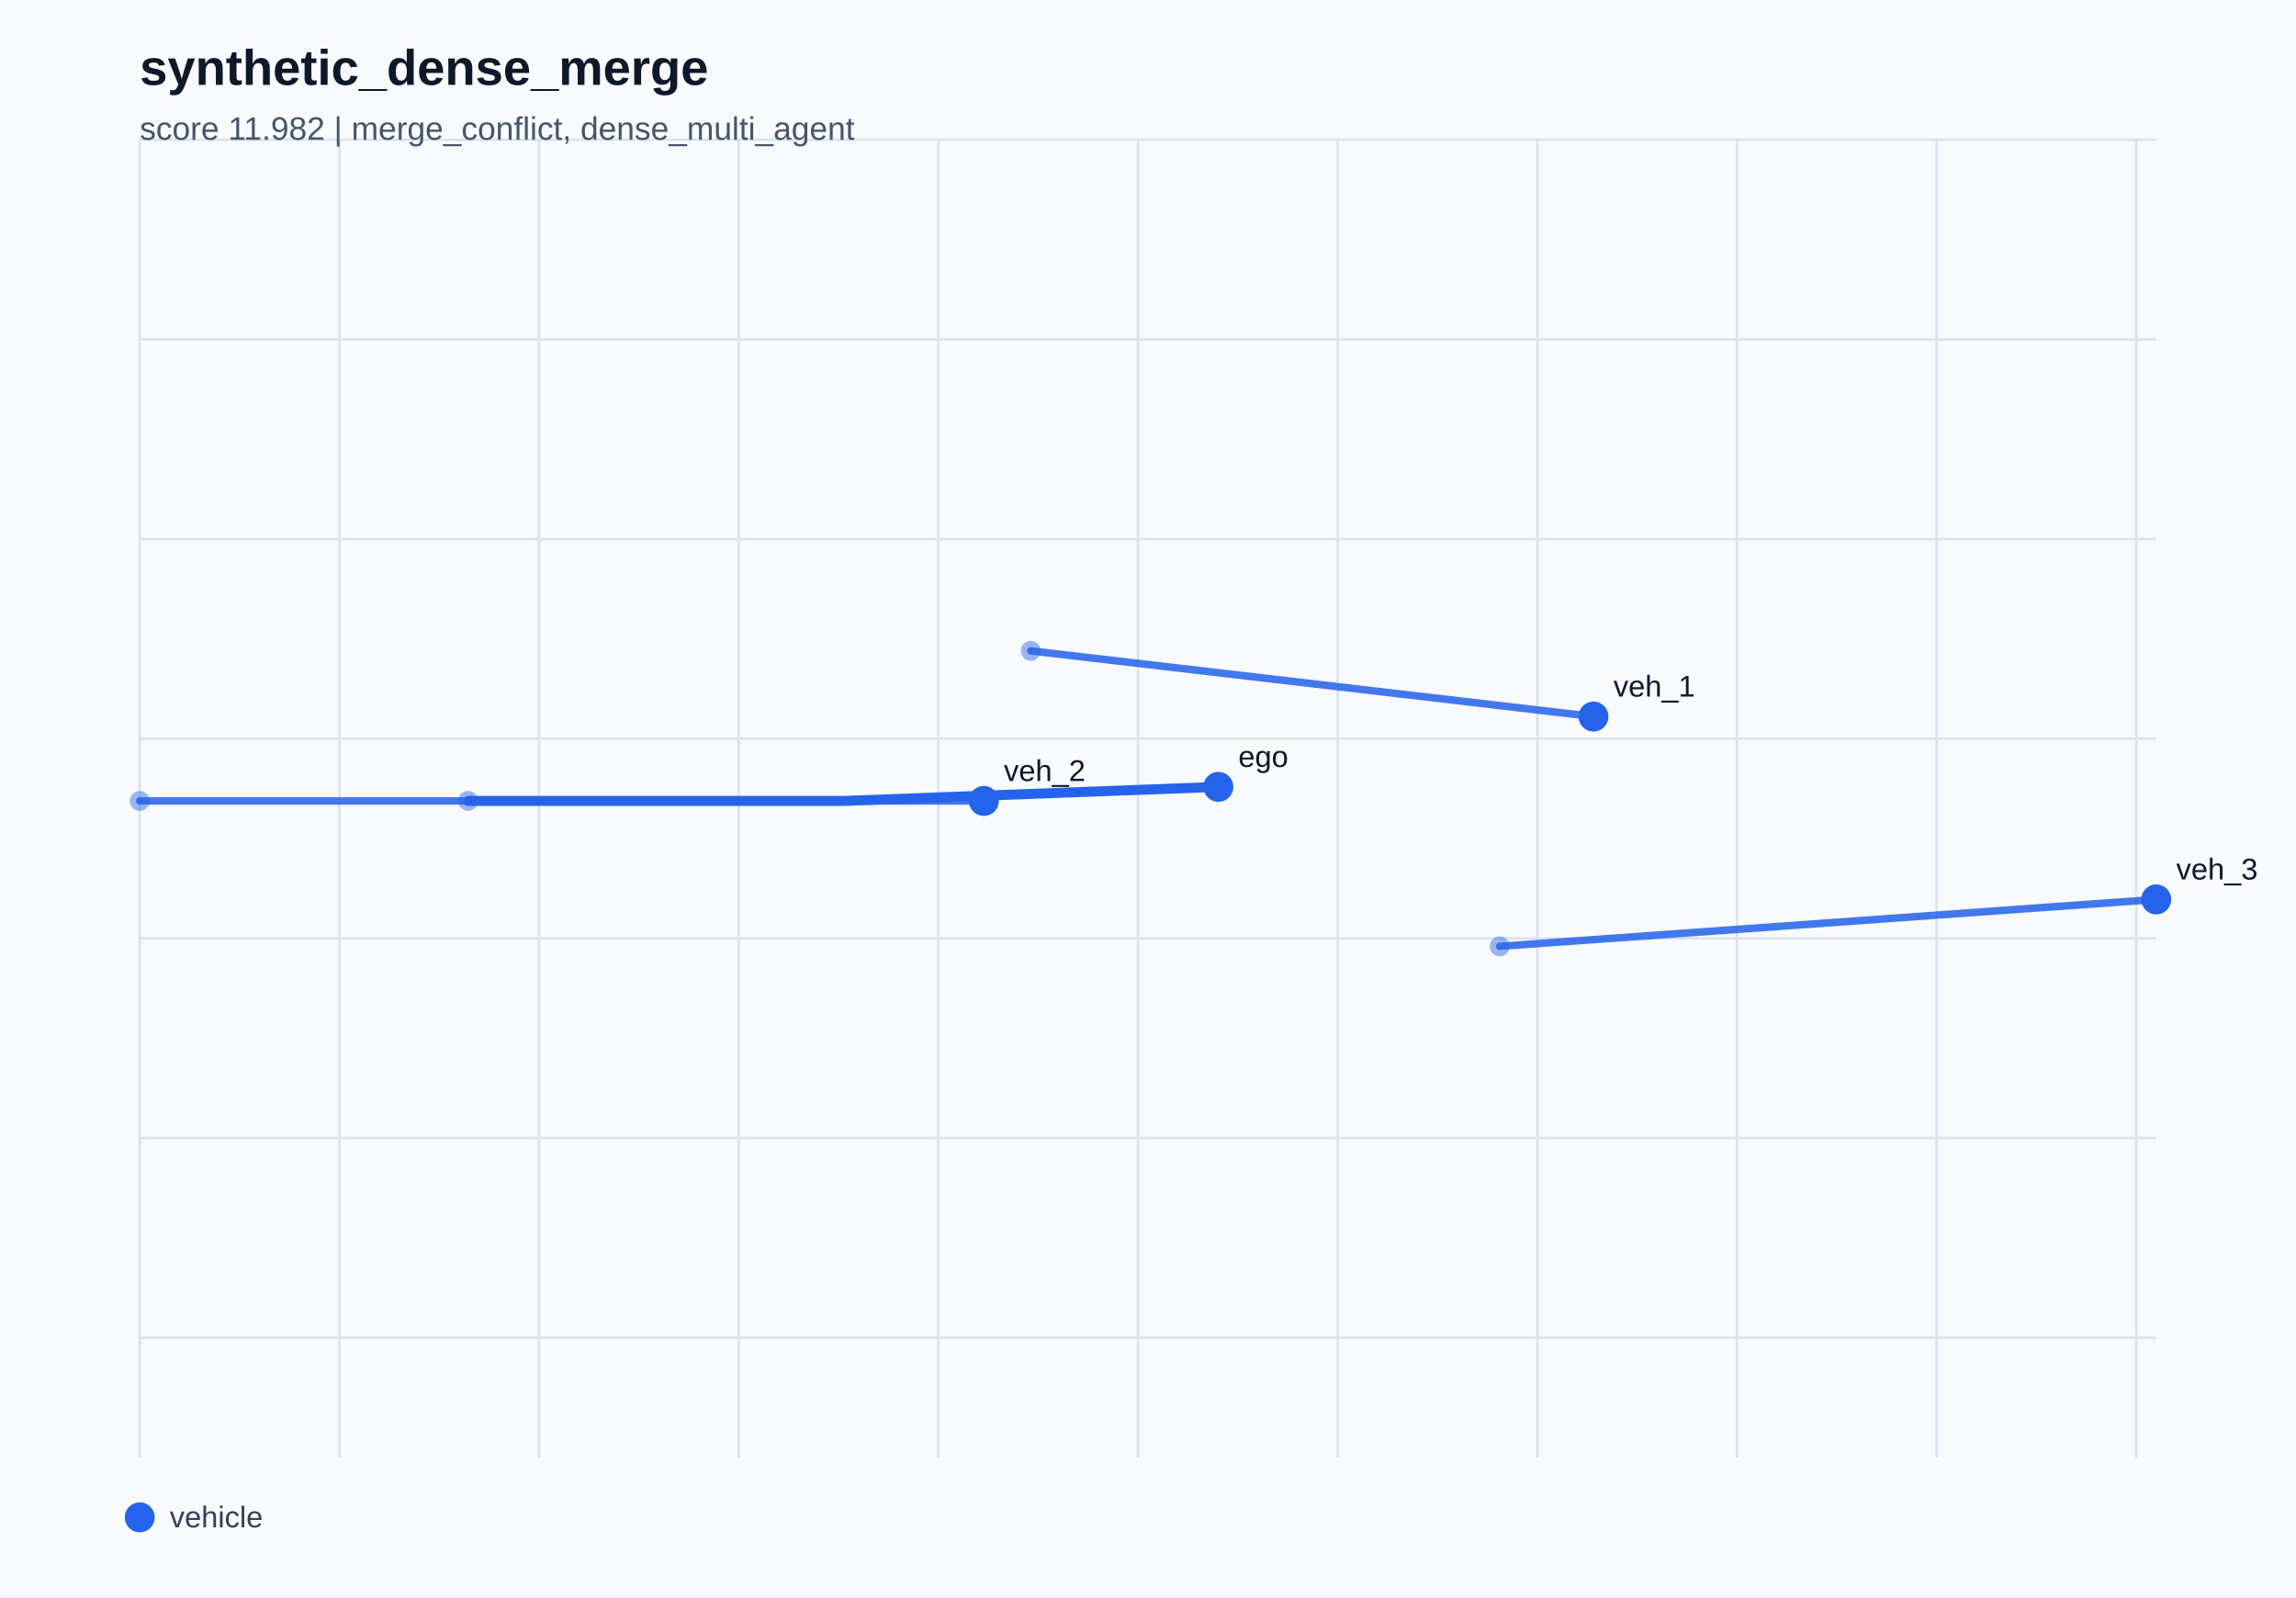
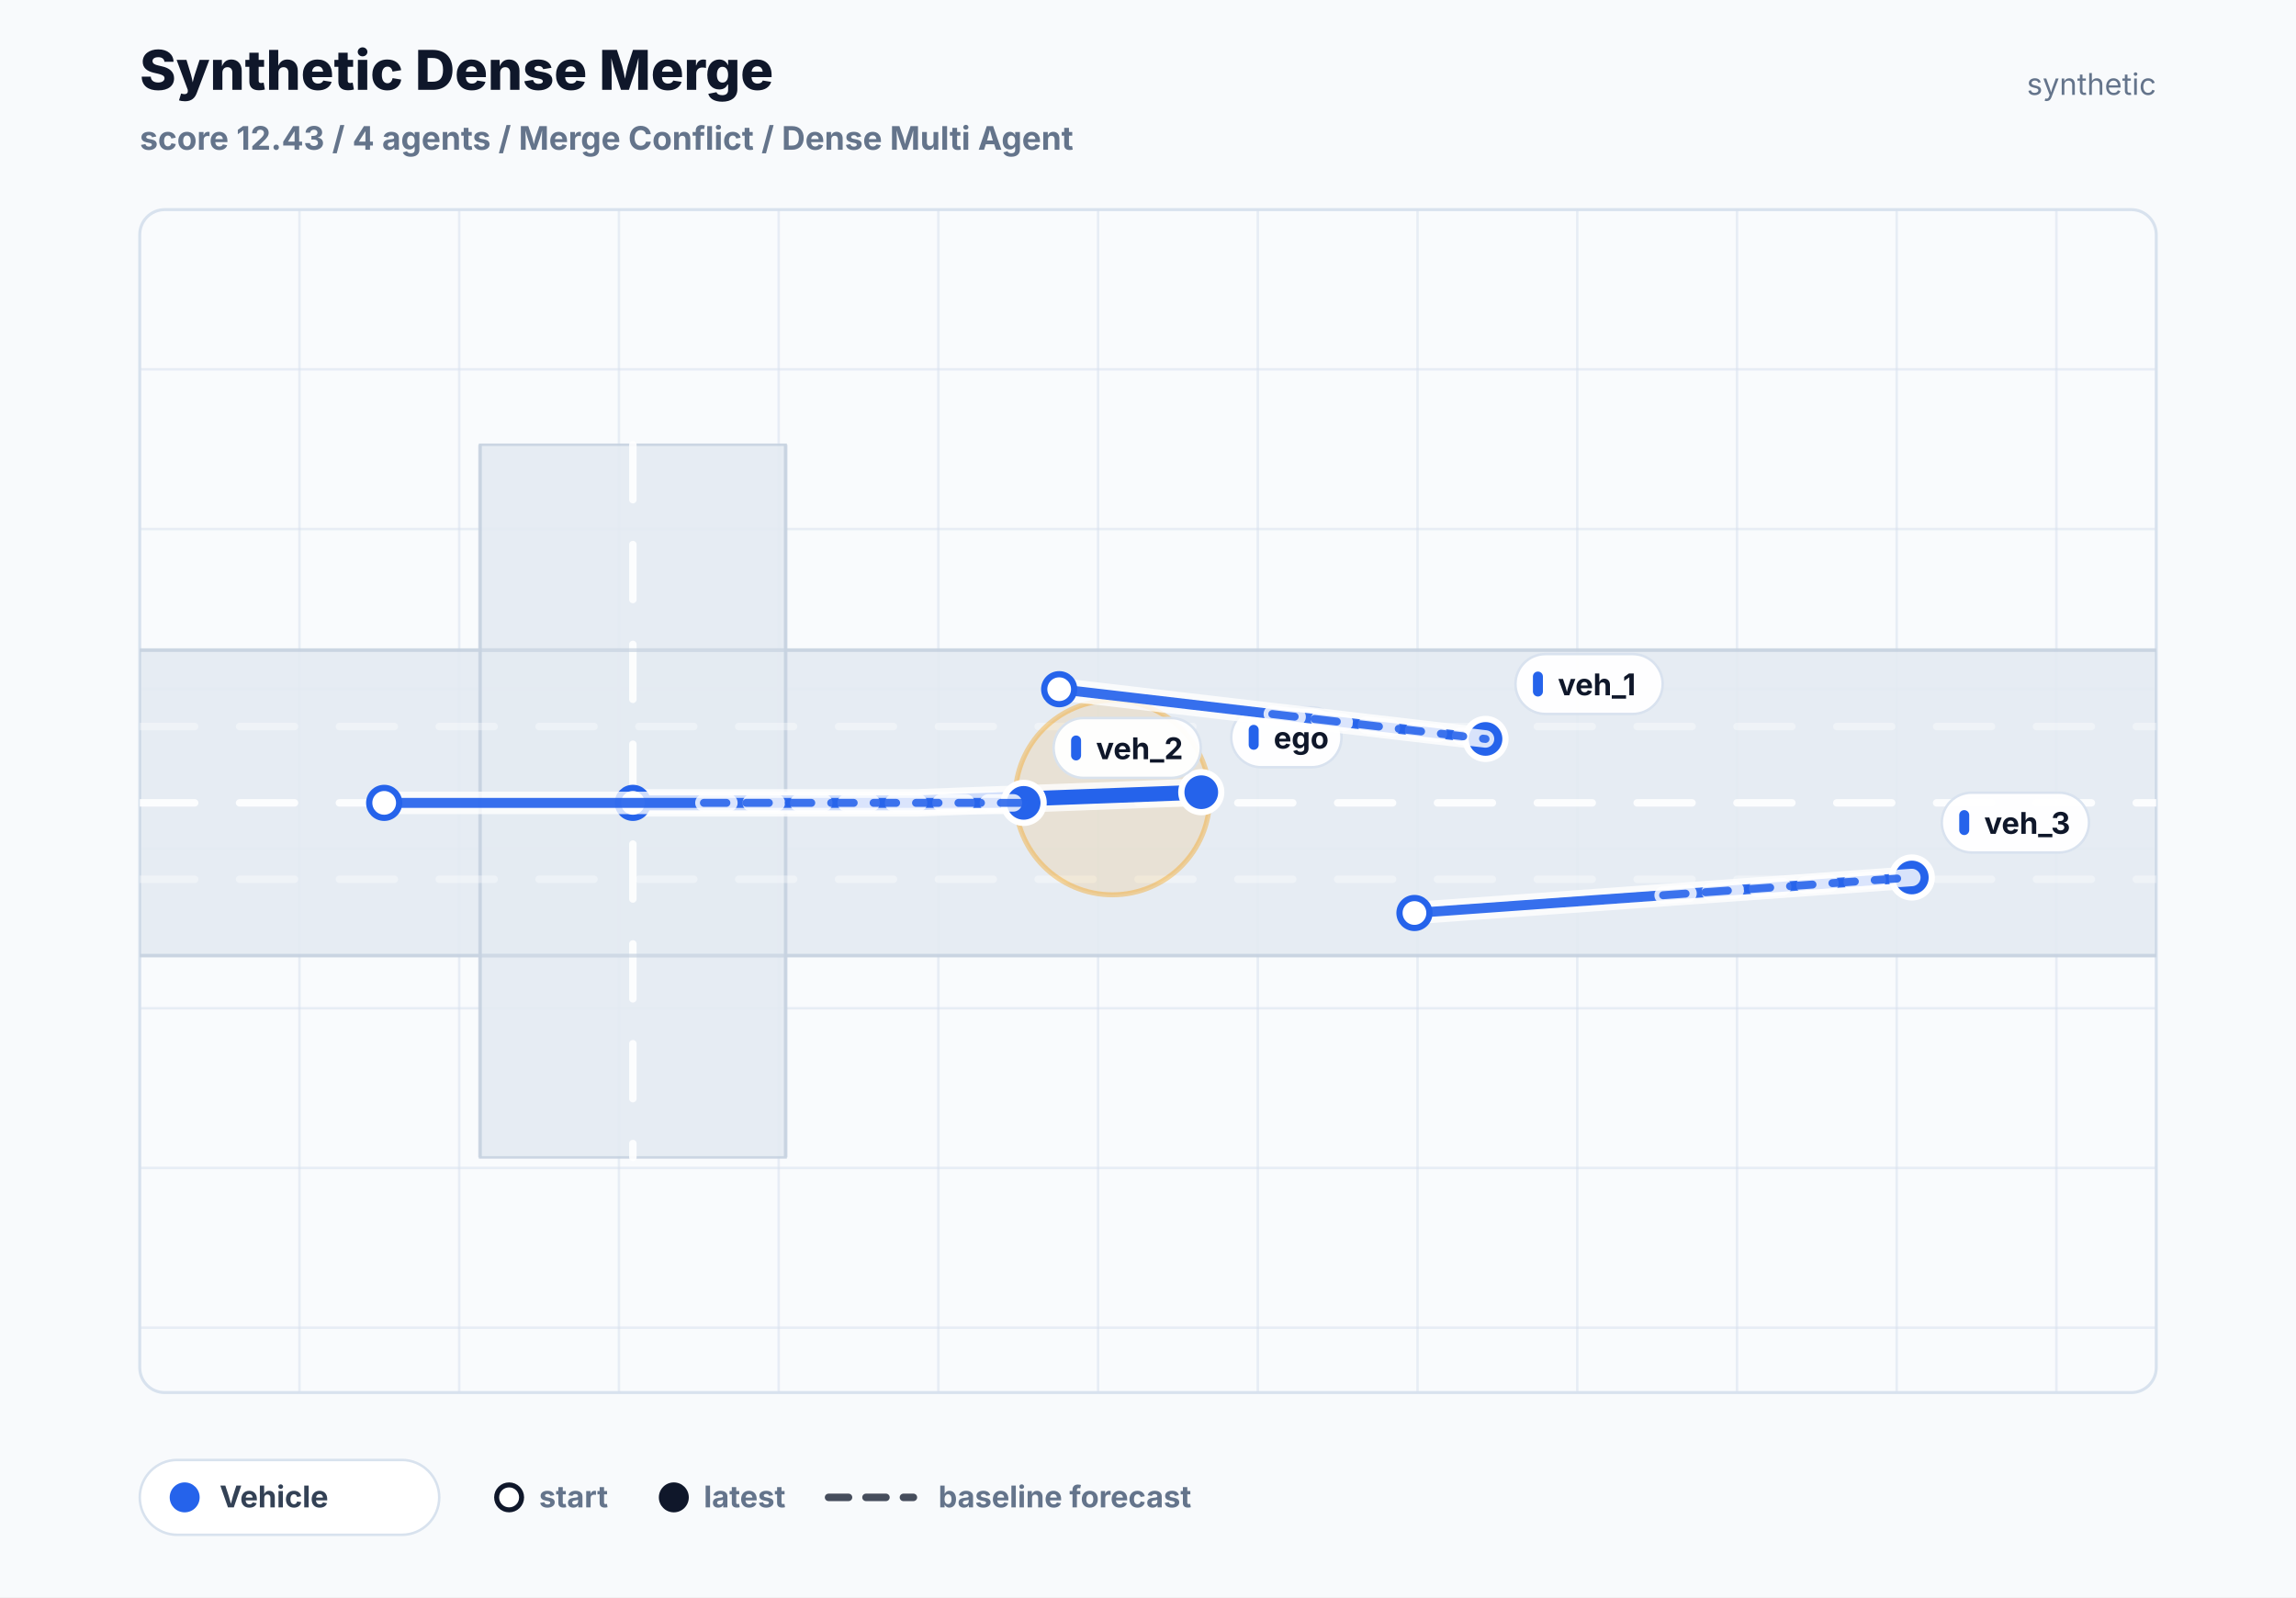
<svg xmlns="http://www.w3.org/2000/svg" width="920" height="640" viewBox="0 0 920 640" role="img">
+   <defs>
+     <clipPath id="scenario-plot-clip">
+       <rect x="56" y="84" width="808" height="474" rx="10" />
+     </clipPath>
+   </defs>
  <rect x="0" y="0" width="920" height="640" fill="#f8fafc" />
-   <line x1="56" y1="56" x2="56" y2="584" stroke="#dbe3ee" stroke-width="1" />
-   <line x1="136" y1="56" x2="136" y2="584" stroke="#dbe3ee" stroke-width="1" />
-   <line x1="216" y1="56" x2="216" y2="584" stroke="#dbe3ee" stroke-width="1" />
-   <line x1="296" y1="56" x2="296" y2="584" stroke="#dbe3ee" stroke-width="1" />
-   <line x1="376" y1="56" x2="376" y2="584" stroke="#dbe3ee" stroke-width="1" />
-   <line x1="456" y1="56" x2="456" y2="584" stroke="#dbe3ee" stroke-width="1" />
-   <line x1="536" y1="56" x2="536" y2="584" stroke="#dbe3ee" stroke-width="1" />
-   <line x1="616" y1="56" x2="616" y2="584" stroke="#dbe3ee" stroke-width="1" />
-   <line x1="696" y1="56" x2="696" y2="584" stroke="#dbe3ee" stroke-width="1" />
-   <line x1="776" y1="56" x2="776" y2="584" stroke="#dbe3ee" stroke-width="1" />
-   <line x1="856" y1="56" x2="856" y2="584" stroke="#dbe3ee" stroke-width="1" />
-   <line x1="56" y1="56" x2="864" y2="56" stroke="#dbe3ee" stroke-width="1" />
-   <line x1="56" y1="136" x2="864" y2="136" stroke="#dbe3ee" stroke-width="1" />
-   <line x1="56" y1="216" x2="864" y2="216" stroke="#dbe3ee" stroke-width="1" />
-   <line x1="56" y1="296" x2="864" y2="296" stroke="#dbe3ee" stroke-width="1" />
-   <line x1="56" y1="376" x2="864" y2="376" stroke="#dbe3ee" stroke-width="1" />
-   <line x1="56" y1="456" x2="864" y2="456" stroke="#dbe3ee" stroke-width="1" />
-   <line x1="56" y1="536" x2="864" y2="536" stroke="#dbe3ee" stroke-width="1" />
-   <text x="56" y="34" fill="#0f172a" font-size="20" font-family="Arial, sans-serif" font-weight="700">synthetic_dense_merge</text>
-   <text x="56" y="56" fill="#475569" font-size="13" font-family="Arial, sans-serif">score 11.982 | merge_conflict, dense_multi_agent</text>
-   <circle cx="56" cy="608" r="6" fill="#2563eb" />
-   <text x="68" y="612" fill="#334155" font-size="12" font-family="Arial, sans-serif">vehicle</text>
-   <polyline points="187.53,320.94 337.86,320.94 488.19,315.30" fill="none" stroke="#2563eb" stroke-width="4" stroke-linecap="round" stroke-linejoin="round" opacity="1.0" />
-   <circle cx="187.53" cy="320.94" r="4" fill="#2563eb" opacity="0.45" />
-   <circle cx="488.19" cy="315.30" r="6" fill="#2563eb" />
-   <text x="496.19" y="307.30" fill="#0f172a" font-size="12" font-family="Arial, sans-serif">ego</text>
-   <polyline points="413.02,260.81 525.77,273.96 638.51,287.12" fill="none" stroke="#2563eb" stroke-width="3" stroke-linecap="round" stroke-linejoin="round" opacity="0.86" />
-   <circle cx="413.02" cy="260.81" r="4" fill="#2563eb" opacity="0.45" />
-   <circle cx="638.51" cy="287.12" r="6" fill="#2563eb" />
-   <text x="646.51" y="279.12" fill="#0f172a" font-size="12" font-family="Arial, sans-serif">veh_1</text>
-   <polyline points="56.00,320.94 225.12,320.94 394.23,320.94" fill="none" stroke="#2563eb" stroke-width="3" stroke-linecap="round" stroke-linejoin="round" opacity="0.86" />
-   <circle cx="56.00" cy="320.94" r="4" fill="#2563eb" opacity="0.45" />
-   <circle cx="394.23" cy="320.94" r="6" fill="#2563eb" />
-   <text x="402.23" y="312.94" fill="#0f172a" font-size="12" font-family="Arial, sans-serif">veh_2</text>
-   <polyline points="600.93,379.19 732.47,369.80 864.00,360.40" fill="none" stroke="#2563eb" stroke-width="3" stroke-linecap="round" stroke-linejoin="round" opacity="0.86" />
-   <circle cx="600.93" cy="379.19" r="4" fill="#2563eb" opacity="0.45" />
-   <circle cx="864.00" cy="360.40" r="6" fill="#2563eb" />
-   <text x="872.00" y="352.40" fill="#0f172a" font-size="12" font-family="Arial, sans-serif">veh_3</text>
+   <text x="56" y="36" fill="#0f172a" font-size="22" font-family="Inter, Arial, sans-serif" font-weight="800">Synthetic Dense Merge</text>
+   <text x="56" y="60" fill="#64748b" font-size="13" font-family="Inter, Arial, sans-serif" font-weight="650">score 12.43 / 4 agents / Merge Conflict / Dense Multi Agent</text>
+   <text x="864" y="38" fill="#64748b" font-size="12" font-family="Inter, Arial, sans-serif" text-anchor="end">synthetic</text>
+   <rect x="56" y="84" width="808" height="474" rx="10" fill="#f9fbfd" stroke="#d8e2ee" stroke-width="1.2" />
+   <g clip-path="url(#scenario-plot-clip)">
+     <line x1="120" y1="84" x2="120" y2="558" stroke="#d7e1ee" stroke-width="1" opacity="0.52" />
+     <line x1="184" y1="84" x2="184" y2="558" stroke="#d7e1ee" stroke-width="1" opacity="0.52" />
+     <line x1="248" y1="84" x2="248" y2="558" stroke="#d7e1ee" stroke-width="1" opacity="0.52" />
+     <line x1="312" y1="84" x2="312" y2="558" stroke="#d7e1ee" stroke-width="1" opacity="0.52" />
+     <line x1="376" y1="84" x2="376" y2="558" stroke="#d7e1ee" stroke-width="1" opacity="0.52" />
+     <line x1="440" y1="84" x2="440" y2="558" stroke="#d7e1ee" stroke-width="1" opacity="0.52" />
+     <line x1="504" y1="84" x2="504" y2="558" stroke="#d7e1ee" stroke-width="1" opacity="0.52" />
+     <line x1="568" y1="84" x2="568" y2="558" stroke="#d7e1ee" stroke-width="1" opacity="0.52" />
+     <line x1="632" y1="84" x2="632" y2="558" stroke="#d7e1ee" stroke-width="1" opacity="0.52" />
+     <line x1="696" y1="84" x2="696" y2="558" stroke="#d7e1ee" stroke-width="1" opacity="0.52" />
+     <line x1="760" y1="84" x2="760" y2="558" stroke="#d7e1ee" stroke-width="1" opacity="0.52" />
+     <line x1="824" y1="84" x2="824" y2="558" stroke="#d7e1ee" stroke-width="1" opacity="0.52" />
+     <line x1="56" y1="148" x2="864" y2="148" stroke="#d7e1ee" stroke-width="1" opacity="0.52" />
+     <line x1="56" y1="212" x2="864" y2="212" stroke="#d7e1ee" stroke-width="1" opacity="0.52" />
+     <line x1="56" y1="276" x2="864" y2="276" stroke="#d7e1ee" stroke-width="1" opacity="0.52" />
+     <line x1="56" y1="340" x2="864" y2="340" stroke="#d7e1ee" stroke-width="1" opacity="0.52" />
+     <line x1="56" y1="404" x2="864" y2="404" stroke="#d7e1ee" stroke-width="1" opacity="0.52" />
+     <line x1="56" y1="468" x2="864" y2="468" stroke="#d7e1ee" stroke-width="1" opacity="0.52" />
+     <line x1="56" y1="532" x2="864" y2="532" stroke="#d7e1ee" stroke-width="1" opacity="0.52" />
+     <rect x="56.00" y="260.50" width="808.00" height="122.42" fill="#e4eaf2" stroke="#c7d3e1" stroke-width="1" opacity="0.92" />
+     <rect x="192.37" y="178.22" width="122.42" height="285.56" fill="#e4eaf2" stroke="#c7d3e1" stroke-width="1" opacity="0.92" />
+     <line x1="56.00" y1="321.71" x2="864.00" y2="321.71" stroke="#ffffff" stroke-width="3" stroke-linecap="round" stroke-dasharray="22 18" opacity="0.88" />
+     <line x1="253.59" y1="178.22" x2="253.59" y2="463.78" stroke="#ffffff" stroke-width="3" stroke-linecap="round" stroke-dasharray="22 18" opacity="0.88" />
+     <line x1="56.00" y1="260.50" x2="864.00" y2="260.50" stroke="#c7d3e1" stroke-width="1.5" opacity="0.72" />
+     <line x1="56.00" y1="382.92" x2="864.00" y2="382.92" stroke="#c7d3e1" stroke-width="1.5" opacity="0.72" />
+     <line x1="192.37" y1="178.22" x2="192.37" y2="463.78" stroke="#c7d3e1" stroke-width="1.5" opacity="0.72" />
+     <line x1="314.80" y1="178.22" x2="314.80" y2="463.78" stroke="#c7d3e1" stroke-width="1.5" opacity="0.72" />
+     <line x1="56.00" y1="291.11" x2="864.00" y2="291.11" stroke="#ffffff" stroke-width="3" stroke-linecap="round" stroke-dasharray="22 18" opacity="0.35" />
+     <line x1="56.00" y1="352.32" x2="864.00" y2="352.32" stroke="#ffffff" stroke-width="3" stroke-linecap="round" stroke-dasharray="22 18" opacity="0.35" />
+     <circle cx="445.76" cy="319.58" r="38.97" fill="#f59e0b" opacity="0.13" />
+     <circle cx="445.76" cy="319.58" r="38.97" fill="none" stroke="#f59e0b" stroke-width="2" opacity="0.38" />
+     <g class="track track-vehicle">
+       <polyline points="253.59,321.71 367.47,321.71 481.35,317.44" fill="none" stroke="#ffffff" stroke-width="11" stroke-linecap="round" stroke-linejoin="round" opacity="0.78" />
+       <polyline points="253.59,321.71 367.47,321.71 481.35,317.44" fill="none" stroke="#2563eb" stroke-width="6" stroke-linecap="round" stroke-linejoin="round" opacity="1.0" />
+       <circle cx="253.59" cy="321.71" r="6" fill="#ffffff" stroke="#2563eb" stroke-width="2.5" />
+       <circle cx="481.35" cy="317.44" r="8" fill="#2563eb" stroke="#ffffff" stroke-width="2.5" />
+       <rect x="493.35" y="283.44" width="44.20" height="24.00" rx="12" fill="#ffffff" stroke="#d8e2ee" opacity="0.96" />
+       <rect x="500.35" y="290.44" width="4" height="10" rx="2" fill="#2563eb" />
+       <text x="510.35" y="299.94" fill="#0f172a" font-size="12" font-family="Inter, Arial, sans-serif" font-weight="750">ego</text>
+     </g>
+     <g class="track track-vehicle">
+       <polyline points="424.41,276.16 509.82,286.12 595.24,296.09" fill="none" stroke="#ffffff" stroke-width="9" stroke-linecap="round" stroke-linejoin="round" opacity="0.78" />
+       <polyline points="424.41,276.16 509.82,286.12 595.24,296.09" fill="none" stroke="#2563eb" stroke-width="4" stroke-linecap="round" stroke-linejoin="round" opacity="0.92" />
+       <circle cx="424.41" cy="276.16" r="6" fill="#ffffff" stroke="#2563eb" stroke-width="2.5" />
+       <circle cx="595.24" cy="296.09" r="8" fill="#2563eb" stroke="#ffffff" stroke-width="2.5" />
+       <rect x="607.24" y="262.09" width="59.00" height="24.00" rx="12" fill="#ffffff" stroke="#d8e2ee" opacity="0.96" />
+       <rect x="614.24" y="269.09" width="4" height="10" rx="2" fill="#2563eb" />
+       <text x="624.24" y="278.59" fill="#0f172a" font-size="12" font-family="Inter, Arial, sans-serif" font-weight="750">veh_1</text>
+     </g>
+     <g class="track track-vehicle">
+       <polyline points="153.94,321.71 282.06,321.71 410.18,321.71" fill="none" stroke="#ffffff" stroke-width="9" stroke-linecap="round" stroke-linejoin="round" opacity="0.78" />
+       <polyline points="153.94,321.71 282.06,321.71 410.18,321.71" fill="none" stroke="#2563eb" stroke-width="4" stroke-linecap="round" stroke-linejoin="round" opacity="0.92" />
+       <circle cx="153.94" cy="321.71" r="6" fill="#ffffff" stroke="#2563eb" stroke-width="2.5" />
+       <circle cx="410.18" cy="321.71" r="8" fill="#2563eb" stroke="#ffffff" stroke-width="2.5" />
+       <rect x="422.18" y="287.71" width="59.00" height="24.00" rx="12" fill="#ffffff" stroke="#d8e2ee" opacity="0.96" />
+       <rect x="429.18" y="294.71" width="4" height="10" rx="2" fill="#2563eb" />
+       <text x="439.18" y="304.21" fill="#0f172a" font-size="12" font-family="Inter, Arial, sans-serif" font-weight="750">veh_2</text>
+     </g>
+     <g class="track track-vehicle">
+       <polyline points="566.77,365.84 666.41,358.72 766.06,351.61" fill="none" stroke="#ffffff" stroke-width="9" stroke-linecap="round" stroke-linejoin="round" opacity="0.78" />
+       <polyline points="566.77,365.84 666.41,358.72 766.06,351.61" fill="none" stroke="#2563eb" stroke-width="4" stroke-linecap="round" stroke-linejoin="round" opacity="0.92" />
+       <circle cx="566.77" cy="365.84" r="6" fill="#ffffff" stroke="#2563eb" stroke-width="2.5" />
+       <circle cx="766.06" cy="351.61" r="8" fill="#2563eb" stroke="#ffffff" stroke-width="2.5" />
+       <rect x="778.06" y="317.61" width="59.00" height="24.00" rx="12" fill="#ffffff" stroke="#d8e2ee" opacity="0.96" />
+       <rect x="785.06" y="324.61" width="4" height="10" rx="2" fill="#2563eb" />
+       <text x="795.06" y="334.11" fill="#0f172a" font-size="12" font-family="Inter, Arial, sans-serif" font-weight="750">veh_3</text>
+     </g>
+     <g class="baseline-prediction prediction-vehicle">
+       <polyline points="509.82,286.12 595.24,296.09" fill="none" stroke="#ffffff" stroke-width="7" stroke-linecap="round" stroke-linejoin="round" stroke-dasharray="10 9" opacity="0.82" />
+       <polyline points="509.82,286.12 595.24,296.09" fill="none" stroke="#2563eb" stroke-width="3.2" stroke-linecap="round" stroke-linejoin="round" stroke-dasharray="9 8" opacity="0.88" />
+     </g>
+     <g class="baseline-prediction prediction-vehicle">
+       <polyline points="282.06,321.71 410.18,321.71" fill="none" stroke="#ffffff" stroke-width="7" stroke-linecap="round" stroke-linejoin="round" stroke-dasharray="10 9" opacity="0.82" />
+       <polyline points="282.06,321.71 410.18,321.71" fill="none" stroke="#2563eb" stroke-width="3.2" stroke-linecap="round" stroke-linejoin="round" stroke-dasharray="9 8" opacity="0.88" />
+     </g>
+     <g class="baseline-prediction prediction-vehicle">
+       <polyline points="666.41,358.72 766.06,351.61" fill="none" stroke="#ffffff" stroke-width="7" stroke-linecap="round" stroke-linejoin="round" stroke-dasharray="10 9" opacity="0.82" />
+       <polyline points="666.41,358.72 766.06,351.61" fill="none" stroke="#2563eb" stroke-width="3.2" stroke-linecap="round" stroke-linejoin="round" stroke-dasharray="9 8" opacity="0.88" />
+     </g>
+   </g>
+   <rect x="56" y="585" width="120" height="30" rx="15" fill="#ffffff" stroke="#d8e2ee" />
+   <circle cx="74" cy="600" r="6" fill="#2563eb" />
+   <text x="88" y="604" fill="#334155" font-size="12" font-family="Inter, Arial, sans-serif" font-weight="700">Vehicle</text>
+   <circle cx="204" cy="600" r="5" fill="#ffffff" stroke="#0f172a" stroke-width="2" />
+   <circle cx="270" cy="600" r="6" fill="#0f172a" />
+   <text x="216" y="604" fill="#64748b" font-size="12" font-family="Inter, Arial, sans-serif" font-weight="700">start</text>
+   <text x="282" y="604" fill="#64748b" font-size="12" font-family="Inter, Arial, sans-serif" font-weight="700">latest</text>
+   <line x1="332" y1="600" x2="366" y2="600" stroke="#0f172a" stroke-width="3" stroke-linecap="round" stroke-dasharray="8 7" opacity="0.76" />
+   <text x="376" y="604" fill="#64748b" font-size="12" font-family="Inter, Arial, sans-serif" font-weight="700">baseline forecast</text>
</svg>
